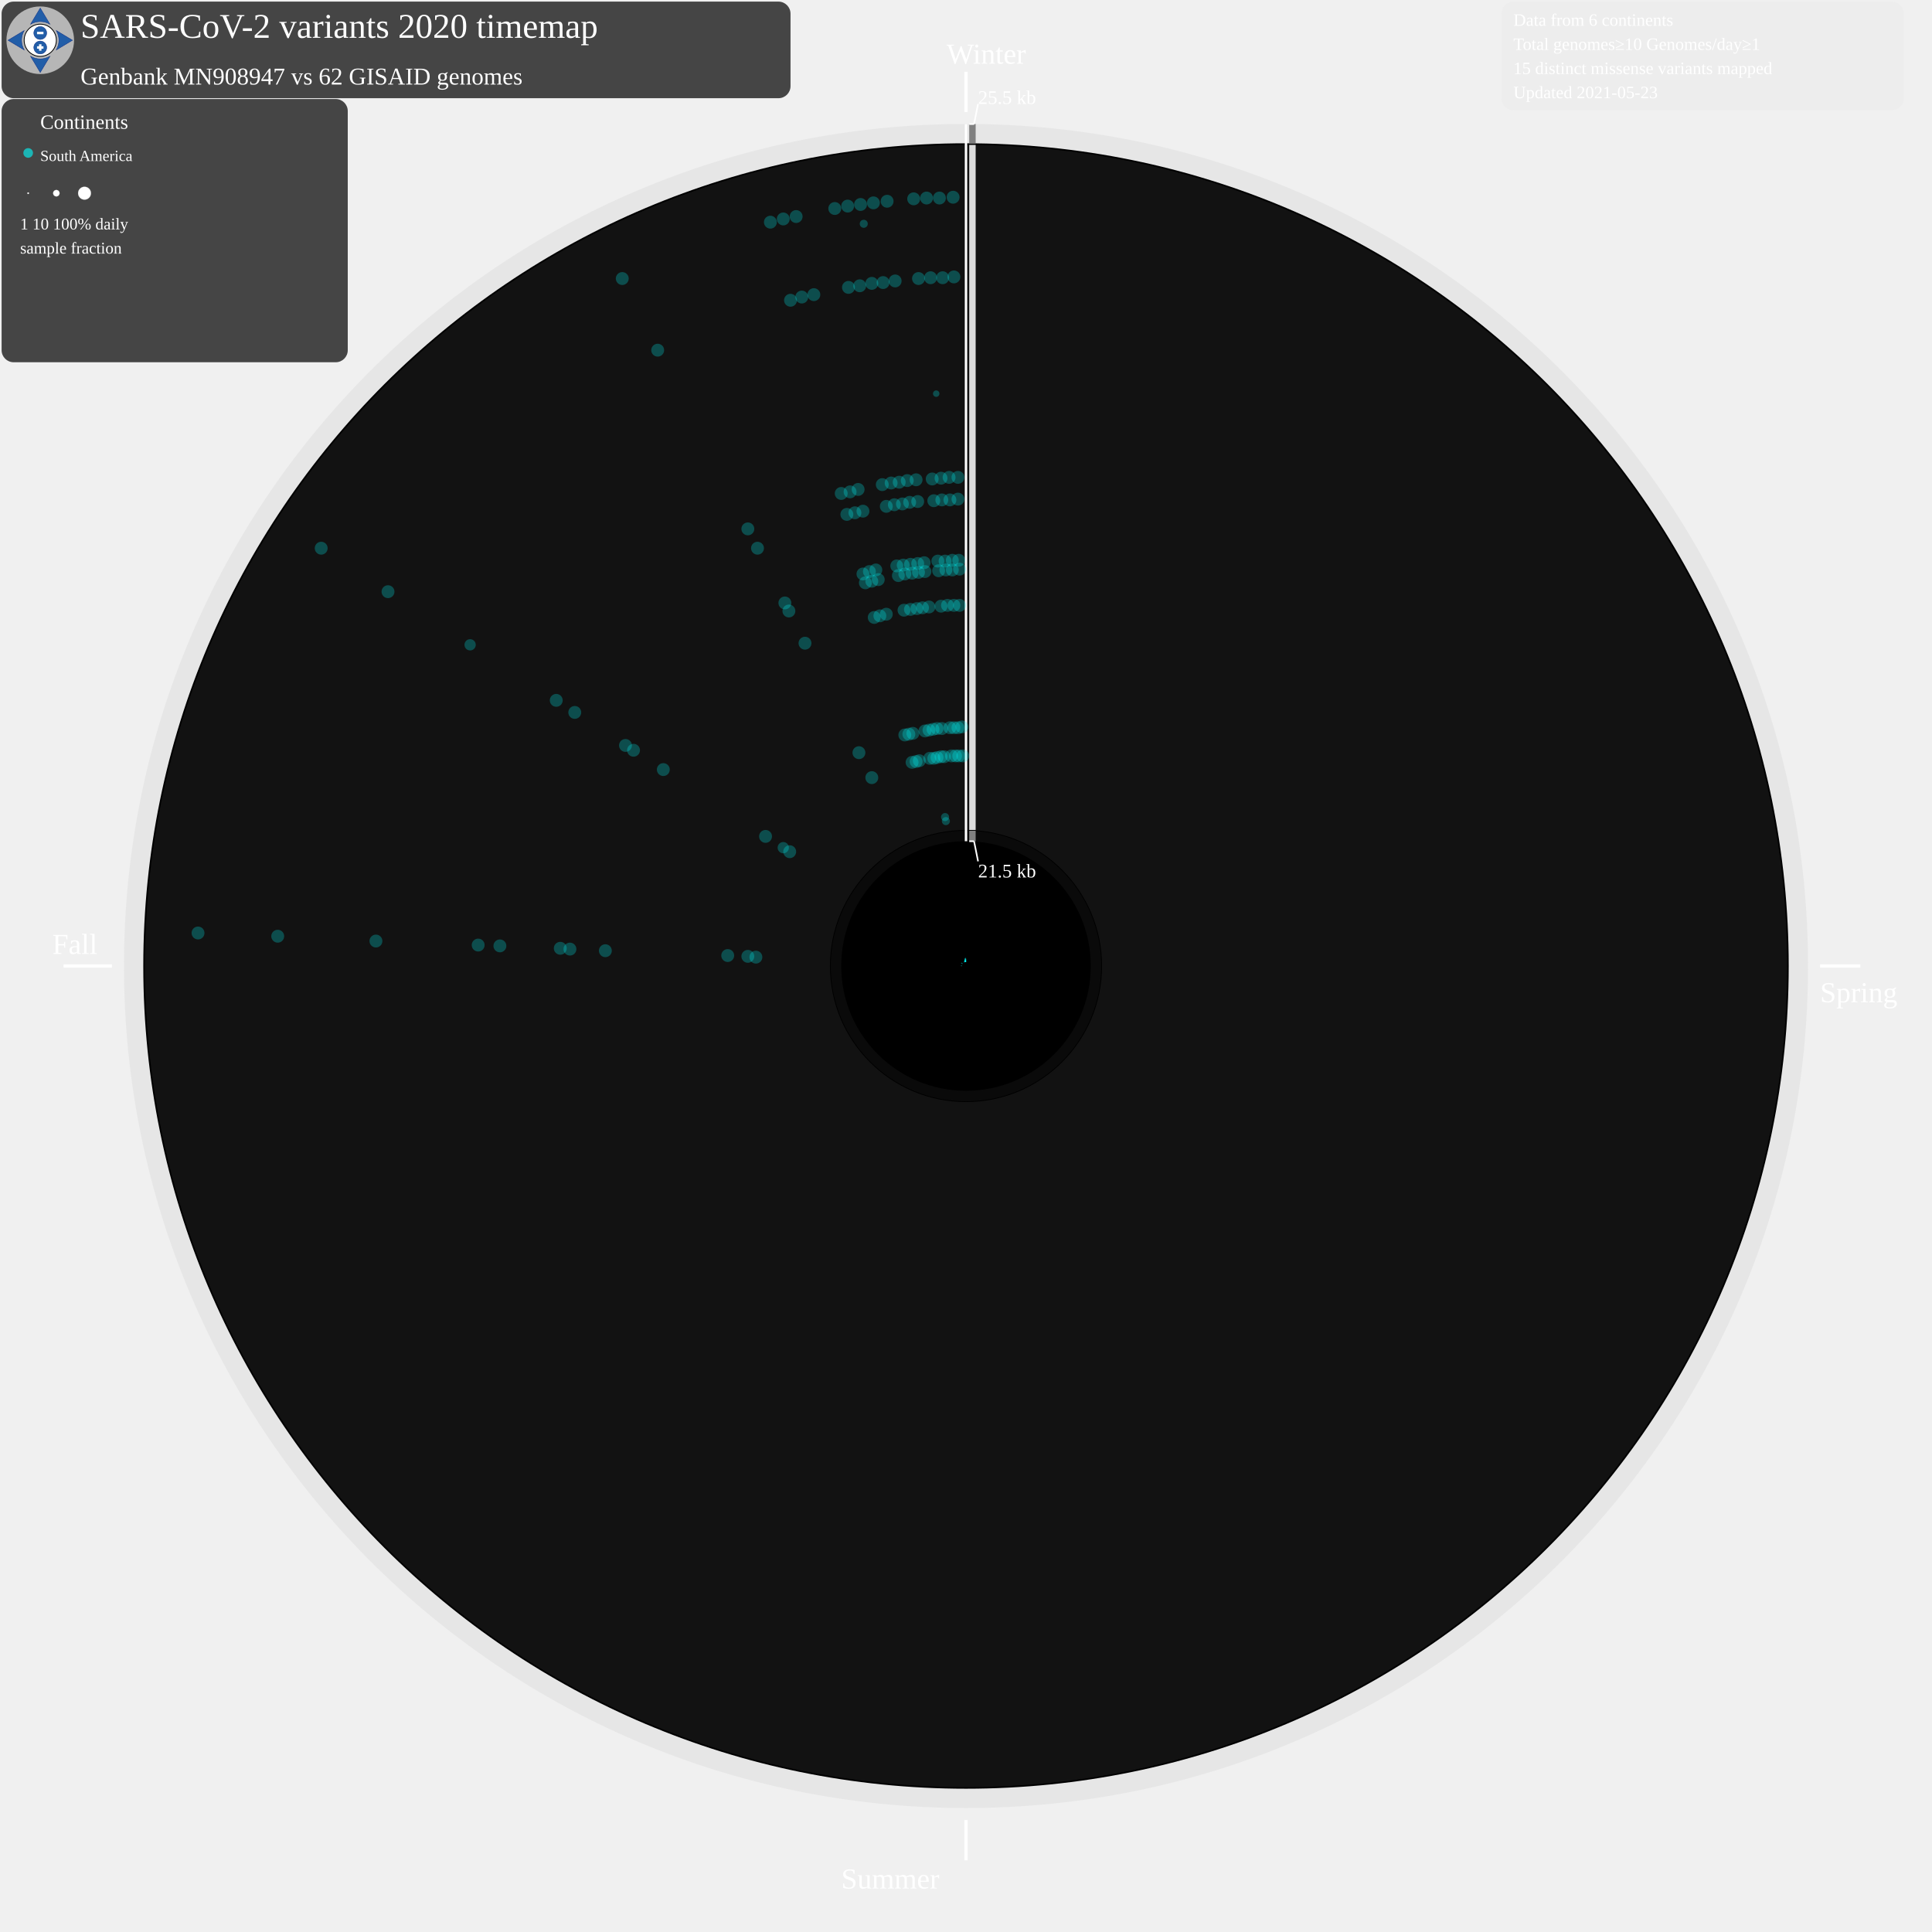
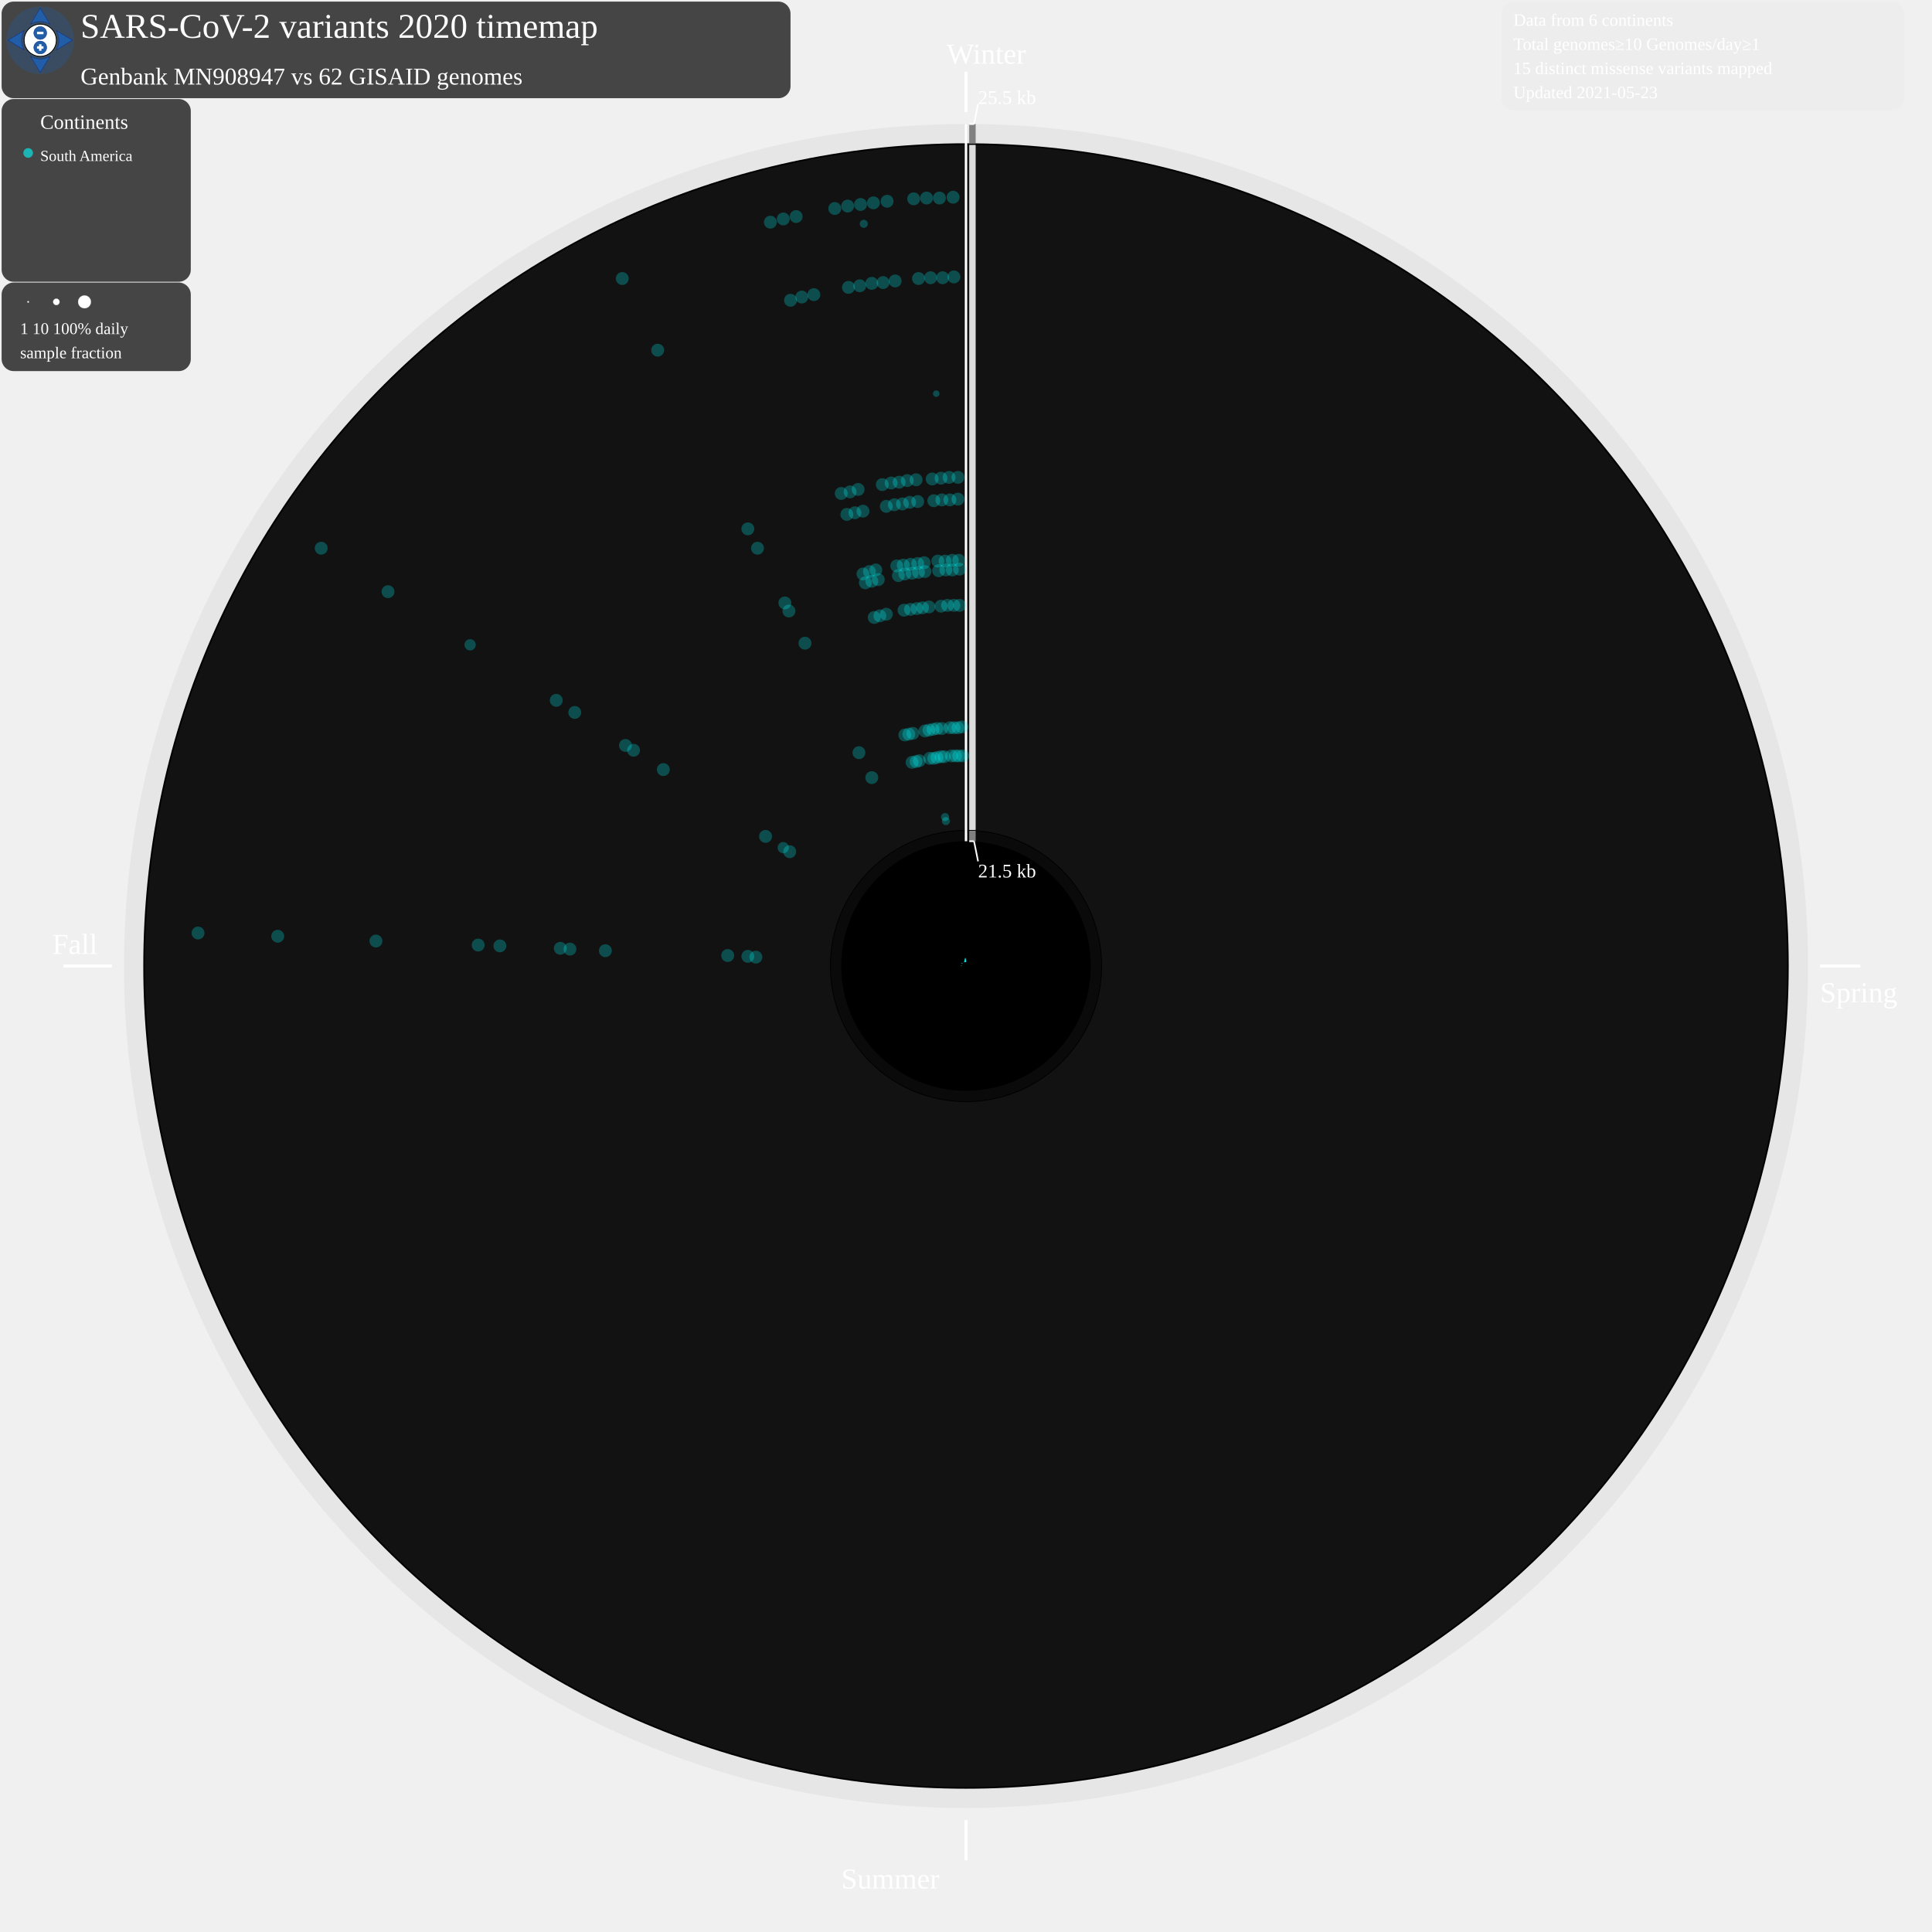
<svg xmlns="http://www.w3.org/2000/svg" width="2400" height="2400" style="background-color:black" viewBox="0 0 2400 2400" id="map-svg">
  <defs>
    <style type="text/css">
	.sb {
	stroke-width:0.8;
	stroke-opacity:50%;
	}
	.compass {
	fill: #fff;
	stroke: #000;
	stroke-width: 1;
	}
	.button {
	fill: #225EA8;
	stroke: #0C2C84;
	stroke-width: 0.5;
	stroke-miterlimit:6;
	stroke-linecap: round;
	}
	.button:hover {
	stroke-width: 1;
	}
	.plus-minus {
	fill: #fff;
	pointer-events: none;
	}
	.cv {
	stroke: none;
	fill-opacity:0.25;
	}
	a:link, a:visited {
	cursor: pointer;
	}
	a:hover, a:active {
	outline: dotted 2px yellow;
	}
	g:hover, g:active {
	outline: dotted 2px yellow;
	}
	.static {
	cursor: not-allowed;
	}
	.draggable, .draggable-group {
	cursor: pointer;
	}
	svg text {
	cursor: default;
	-webkit-user-select: none;
	-moz-user-select: none;
	-ms-user-select: none;
	user-select: none;
	}
	</style>
  </defs>
  <text font-size="3.6em" x="100" y="47" fill="white">SARS-CoV-2 variants 2020 timemap</text>
  <g id="matrix-group" transform="matrix(1 0 0 1 0 0)" class="draggable-group">
    <circle cx="1200" cy="1200" r="1046" style="fill:grey;stroke:black;stroke-width:0;fill-opacity:0.085;" />
    <circle cx="1200" cy="1200" r="1022" style="fill:black;stroke:black;stroke-width:0;fill-opacity:1;" />
    <circle cx="1200" cy="1200" r="1020" style="fill:gainsboro;stroke:black;stroke-width:0;fill-opacity:0.085;" />
    <circle cx="1200" cy="1200" r="169" style="fill:black;stroke:black;stroke-width:0;fill-opacity:1;" />
    <circle cx="1200" cy="1200" r="168" style="fill:grey;stroke:black;stroke-width:0;fill-opacity:0.085;" />
    <circle cx="1200" cy="1200" r="155" style="fill:black;stroke:black;stroke-width:0;fill-opacity:1;" />
    <line x1="1200" y1="89.131" x2="1200" y2="139.131" style="stroke:white;stroke-width:4" />
    <text font-size="3.0em" x="1176" y="79.131" fill="white">Winter</text>
    <line x1="2261" y1="1200" x2="2311" y2="1200" style="stroke:white;stroke-width:4" />
    <text font-size="3.0em" x="2261" y="1245" fill="white">Spring</text>
    <line x1="1200" y1="2261" x2="1200" y2="2311" style="stroke:white;stroke-width:4" />
    <text font-size="3.0em" x="1045" y="2346" fill="white">Summer</text>
    <line x1="139" y1="1200" x2="79" y2="1200" style="stroke:white;stroke-width:4" />
    <text font-size="3.0em" x="65" y="1185" fill="white">Fall</text>
    <g>
      <line x1="1208" y1="1045" x2="1208" y2="1032" style="stroke:grey;stroke-width:8" />
    </g>
    <g>
      <line x1="1208" y1="1031" x2="1208" y2="180" style="stroke:gainsboro;stroke-width:8" />
    </g>
    <g>
      <line x1="1208" y1="178" x2="1208" y2="154" style="stroke:grey;stroke-width:8" />
    </g>
    <line x1="1200" y1="154.131" x2="1200" y2="1045" style="stroke:white;stroke-width:3" />
    <line x1="1204" y1="154.131" x2="1210" y2="154.131" style="stroke:white;stroke-width:2" />
    <line x1="1210" y1="154.131" x2="1215" y2="129.131" style="stroke:white;stroke-width:2" />
    <line x1="1204" y1="1045" x2="1210" y2="1045" style="stroke:white;stroke-width:2" />
    <line x1="1210" y1="1045" x2="1215" y2="1070" style="stroke:white;stroke-width:2" />
    <text font-size="2.0em" x="1215" y="129.131" fill="white">25.5 kb</text>
    <text font-size="2.0em" x="1215" y="1090" fill="white">21.5 kb</text>
    <g>
      <line x1="1195.0" y1="1199.8" x2="1193.7" y2="1199.7" style="stroke:cyan;" class="sb" />
    </g>
    <g>
      <circle cx="939" cy="1189" r="8" style="fill:cyan;" class="cv" />
    </g>
    <g>
      <circle cx="929" cy="1188" r="8" style="fill:cyan;" class="cv" />
    </g>
    <g>
      <circle cx="904" cy="1187" r="8" style="fill:cyan;" class="cv" />
    </g>
    <g>
      <circle cx="752" cy="1181" r="8" style="fill:cyan;" class="cv" />
    </g>
    <g>
      <circle cx="708" cy="1179" r="8" style="fill:cyan;" class="cv" />
    </g>
    <g>
      <circle cx="696" cy="1178" r="8" style="fill:cyan;" class="cv" />
    </g>
    <g>
      <circle cx="621" cy="1175" r="8" style="fill:cyan;" class="cv" />
    </g>
    <g>
      <circle cx="594" cy="1174" r="8" style="fill:cyan;" class="cv" />
    </g>
    <g>
      <circle cx="467" cy="1169" r="8" style="fill:cyan;" class="cv" />
    </g>
    <g>
      <circle cx="345" cy="1163" r="8" style="fill:cyan;" class="cv" />
    </g>
    <g>
      <circle cx="246" cy="1159" r="8" style="fill:cyan;" class="cv" />
    </g>
    <g>
      <line x1="1195.8" y1="1197.3" x2="1194.0" y2="1196.1" style="stroke:cyan;" class="sb" />
    </g>
    <g>
      <circle cx="981" cy="1058" r="8" style="fill:cyan;" class="cv" />
    </g>
    <g>
      <circle cx="973" cy="1053" r="7" style="fill:cyan;" class="cv" />
    </g>
    <g>
      <circle cx="951" cy="1039" r="8" style="fill:cyan;" class="cv" />
    </g>
    <g>
      <circle cx="824" cy="956" r="8" style="fill:cyan;" class="cv" />
    </g>
    <g>
      <circle cx="787" cy="932" r="8" style="fill:cyan;" class="cv" />
    </g>
    <g>
      <circle cx="777" cy="926" r="8" style="fill:cyan;" class="cv" />
    </g>
    <g>
      <circle cx="714" cy="885" r="8" style="fill:cyan;" class="cv" />
    </g>
    <g>
      <circle cx="691" cy="870" r="8" style="fill:cyan;" class="cv" />
    </g>
    <g>
      <circle cx="584" cy="801" r="7" style="fill:cyan;" class="cv" />
    </g>
    <g>
      <circle cx="482" cy="735" r="8" style="fill:cyan;" class="cv" />
    </g>
    <g>
      <circle cx="399" cy="681" r="8" style="fill:cyan;" class="cv" />
    </g>
    <g>
      <line x1="1197.8" y1="1195.5" x2="1197.2" y2="1194.3" style="stroke:cyan;" class="sb" />
    </g>
    <g>
      <circle cx="1083" cy="966" r="8" style="fill:cyan;" class="cv" />
    </g>
    <g>
      <circle cx="1067" cy="935" r="8" style="fill:cyan;" class="cv" />
    </g>
    <g>
      <circle cx="1000" cy="799" r="8" style="fill:cyan;" class="cv" />
    </g>
    <g>
      <circle cx="980" cy="759" r="8" style="fill:cyan;" class="cv" />
    </g>
    <g>
      <circle cx="975" cy="749" r="8" style="fill:cyan;" class="cv" />
    </g>
    <g>
      <circle cx="941" cy="681" r="8" style="fill:cyan;" class="cv" />
    </g>
    <g>
      <circle cx="929" cy="657" r="8" style="fill:cyan;" class="cv" />
    </g>
    <g>
      <circle cx="817" cy="435" r="8" style="fill:cyan;" class="cv" />
    </g>
    <g>
      <circle cx="773" cy="346" r="8" style="fill:cyan;" class="cv" />
    </g>
    <g>
      <line x1="1198.7" y1="1195.2" x2="1198.4" y2="1193.9" style="stroke:cyan;" class="sb" />
    </g>
    <g>
      <circle cx="1133" cy="947" r="8" style="fill:cyan;" class="cv" />
    </g>
    <g>
      <circle cx="1124" cy="913" r="8" style="fill:cyan;" class="cv" />
    </g>
    <g>
      <circle cx="1086" cy="767" r="8" style="fill:cyan;" class="cv" />
    </g>
    <g>
      <circle cx="1075" cy="724" r="8" style="fill:cyan;" class="cv" />
    </g>
    <g>
      <circle cx="1072" cy="713" r="8" style="fill:cyan;" class="cv" />
    </g>
    <g>
      <circle cx="1052" cy="639" r="8" style="fill:cyan;" class="cv" />
    </g>
    <g>
      <circle cx="1045" cy="613" r="8" style="fill:cyan;" class="cv" />
    </g>
    <g>
      <circle cx="982" cy="373" r="8" style="fill:cyan;" class="cv" />
    </g>
    <g>
      <circle cx="957" cy="276" r="8" style="fill:cyan;" class="cv" />
    </g>
    <g>
      <line x1="1198.8" y1="1195.1" x2="1198.2" y2="1192.5" style="stroke:cyan;" class="sb" />
    </g>
    <g>
      <circle cx="1138" cy="946" r="8" style="fill:cyan;" class="cv" />
    </g>
    <g>
      <circle cx="1129" cy="912" r="8" style="fill:cyan;" class="cv" />
    </g>
    <g>
      <circle cx="1093" cy="765" r="8" style="fill:cyan;" class="cv" />
    </g>
    <g>
      <circle cx="1083" cy="722" r="8" style="fill:cyan;" class="cv" />
    </g>
    <g>
      <circle cx="1080" cy="710" r="8" style="fill:cyan;" class="cv" />
    </g>
    <g>
      <circle cx="1062" cy="637" r="8" style="fill:cyan;" class="cv" />
    </g>
    <g>
      <circle cx="1056" cy="611" r="8" style="fill:cyan;" class="cv" />
    </g>
    <g>
      <circle cx="996" cy="369" r="8" style="fill:cyan;" class="cv" />
    </g>
    <g>
      <circle cx="973" cy="272" r="8" style="fill:cyan;" class="cv" />
    </g>
    <g>
      <line x1="1198.9" y1="1195.1" x2="1198.3" y2="1192.5" style="stroke:cyan;" class="sb" />
    </g>
    <g>
      <circle cx="1142" cy="945" r="8" style="fill:cyan;" class="cv" />
    </g>
    <g>
      <circle cx="1134" cy="911" r="8" style="fill:cyan;" class="cv" />
    </g>
    <g>
      <circle cx="1101" cy="763" r="8" style="fill:cyan;" class="cv" />
    </g>
    <g>
      <circle cx="1091" cy="720" r="8" style="fill:cyan;" class="cv" />
    </g>
    <g>
      <circle cx="1088" cy="708" r="8" style="fill:cyan;" class="cv" />
    </g>
    <g>
      <circle cx="1072" cy="635" r="8" style="fill:cyan;" class="cv" />
    </g>
    <g>
      <circle cx="1066" cy="608" r="8" style="fill:cyan;" class="cv" />
    </g>
    <g>
      <circle cx="1011" cy="366" r="8" style="fill:cyan;" class="cv" />
    </g>
    <g>
      <circle cx="989" cy="269" r="8" style="fill:cyan;" class="cv" />
    </g>
    <g>
      <line x1="1199.1" y1="1195.1" x2="1198.5" y2="1191.1" style="stroke:cyan;" class="sb" />
    </g>
    <g>
      <circle cx="1155" cy="942" r="8" style="fill:cyan;" class="cv" />
    </g>
    <g>
      <circle cx="1149" cy="908" r="8" style="fill:cyan;" class="cv" />
    </g>
    <g>
      <circle cx="1123" cy="758" r="8" style="fill:cyan;" class="cv" />
    </g>
    <g>
      <circle cx="1116" cy="715" r="8" style="fill:cyan;" class="cv" />
    </g>
    <g>
      <circle cx="1114" cy="703" r="8" style="fill:cyan;" class="cv" />
    </g>
    <g>
      <circle cx="1101" cy="629" r="8" style="fill:cyan;" class="cv" />
    </g>
    <g>
      <circle cx="1096" cy="602" r="8" style="fill:cyan;" class="cv" />
    </g>
    <g>
      <circle cx="1054" cy="357" r="8" style="fill:cyan;" class="cv" />
    </g>
    <g>
      <circle cx="1037" cy="259" r="8" style="fill:cyan;" class="cv" />
    </g>
    <g>
      <line x1="1199.2" y1="1195.1" x2="1198.8" y2="1192.4" style="stroke:cyan;" class="sb" />
    </g>
    <g>
      <circle cx="1160" cy="942" r="8" style="fill:cyan;" class="cv" />
    </g>
    <g>
      <circle cx="1154" cy="907" r="8" style="fill:cyan;" class="cv" />
    </g>
    <g>
      <circle cx="1131" cy="757" r="8" style="fill:cyan;" class="cv" />
    </g>
    <g>
      <circle cx="1124" cy="713" r="8" style="fill:cyan;" class="cv" />
    </g>
    <g>
      <circle cx="1122" cy="702" r="8" style="fill:cyan;" class="cv" />
    </g>
    <g>
      <circle cx="1111" cy="627" r="8" style="fill:cyan;" class="cv" />
    </g>
    <g>
      <circle cx="1107" cy="600" r="8" style="fill:cyan;" class="cv" />
    </g>
    <g>
      <circle cx="1068" cy="355" r="8" style="fill:cyan;" class="cv" />
    </g>
    <g>
      <circle cx="1053" cy="256" r="8" style="fill:cyan;" class="cv" />
    </g>
    <g>
      <line x1="1199.3" y1="1195.0" x2="1198.7" y2="1190.2" style="stroke:cyan;" class="sb" />
    </g>
    <g>
      <circle cx="1175" cy="1020" r="5" style="fill:cyan;" class="cv" />
    </g>
    <g>
      <circle cx="1174" cy="1015" r="5" style="fill:cyan;" class="cv" />
    </g>
    <g>
      <circle cx="1164" cy="941" r="8" style="fill:cyan;" class="cv" />
    </g>
    <g>
      <circle cx="1159" cy="906" r="8" style="fill:cyan;" class="cv" />
    </g>
    <g>
      <circle cx="1139" cy="756" r="8" style="fill:cyan;" class="cv" />
    </g>
    <g>
      <circle cx="1133" cy="712" r="8" style="fill:cyan;" class="cv" />
    </g>
    <g>
      <circle cx="1131" cy="701" r="8" style="fill:cyan;" class="cv" />
    </g>
    <g>
      <circle cx="1121" cy="626" r="8" style="fill:cyan;" class="cv" />
    </g>
    <g>
      <circle cx="1117" cy="599" r="8" style="fill:cyan;" class="cv" />
    </g>
    <g>
      <circle cx="1083" cy="352" r="8" style="fill:cyan;" class="cv" />
    </g>
    <g>
      <circle cx="1073" cy="278" r="5" style="fill:cyan;" class="cv" />
    </g>
    <g>
      <circle cx="1069" cy="254" r="8" style="fill:cyan;" class="cv" />
    </g>
    <g>
      <line x1="1199.4" y1="1195.0" x2="1199.2" y2="1193.7" style="stroke:cyan;" class="sb" />
    </g>
    <g>
      <circle cx="1169" cy="940" r="8" style="fill:cyan;" class="cv" />
    </g>
    <g>
      <circle cx="1164" cy="905" r="8" style="fill:cyan;" class="cv" />
    </g>
    <g>
      <circle cx="1146" cy="755" r="8" style="fill:cyan;" class="cv" />
    </g>
    <g>
      <circle cx="1141" cy="711" r="8" style="fill:cyan;" class="cv" />
    </g>
    <g>
      <circle cx="1140" cy="700" r="8" style="fill:cyan;" class="cv" />
    </g>
    <g>
      <circle cx="1130" cy="624" r="8" style="fill:cyan;" class="cv" />
    </g>
    <g>
      <circle cx="1127" cy="597" r="8" style="fill:cyan;" class="cv" />
    </g>
    <g>
      <circle cx="1097" cy="351" r="8" style="fill:cyan;" class="cv" />
    </g>
    <g>
      <circle cx="1085" cy="252" r="8" style="fill:cyan;" class="cv" />
    </g>
    <g>
      <line x1="1199.5" y1="1195.0" x2="1199.3" y2="1193.7" style="stroke:cyan;" class="sb" />
    </g>
    <g>
      <circle cx="1173" cy="940" r="8" style="fill:cyan;" class="cv" />
    </g>
    <g>
      <circle cx="1170" cy="905" r="8" style="fill:cyan;" class="cv" />
    </g>
    <g>
      <circle cx="1154" cy="754" r="8" style="fill:cyan;" class="cv" />
    </g>
    <g>
      <circle cx="1149" cy="710" r="8" style="fill:cyan;" class="cv" />
    </g>
    <g>
      <circle cx="1148" cy="699" r="8" style="fill:cyan;" class="cv" />
    </g>
    <g>
      <circle cx="1140" cy="623" r="8" style="fill:cyan;" class="cv" />
    </g>
    <g>
      <circle cx="1138" cy="596" r="8" style="fill:cyan;" class="cv" />
    </g>
    <g>
      <circle cx="1112" cy="349" r="8" style="fill:cyan;" class="cv" />
    </g>
    <g>
      <circle cx="1102" cy="250" r="8" style="fill:cyan;" class="cv" />
    </g>
    <g>
      <line x1="1199.7" y1="1195.0" x2="1199.5" y2="1192.9" style="stroke:cyan;" class="sb" />
    </g>
    <g>
      <circle cx="1182" cy="939" r="8" style="fill:cyan;" class="cv" />
    </g>
    <g>
      <circle cx="1180" cy="904" r="8" style="fill:cyan;" class="cv" />
    </g>
    <g>
      <circle cx="1169" cy="753" r="8" style="fill:cyan;" class="cv" />
    </g>
    <g>
      <circle cx="1166" cy="709" r="8" style="fill:cyan;" class="cv" />
    </g>
    <g>
      <circle cx="1165" cy="697" r="8" style="fill:cyan;" class="cv" />
    </g>
    <g>
      <circle cx="1160" cy="622" r="8" style="fill:cyan;" class="cv" />
    </g>
    <g>
      <circle cx="1158" cy="595" r="8" style="fill:cyan;" class="cv" />
    </g>
    <g>
      <circle cx="1141" cy="346" r="8" style="fill:cyan;" class="cv" />
    </g>
    <g>
      <circle cx="1135" cy="247" r="8" style="fill:cyan;" class="cv" />
    </g>
    <g>
      <line x1="1199.7" y1="1195.0" x2="1199.5" y2="1189.9" style="stroke:cyan;" class="sb" />
    </g>
    <g>
      <circle cx="1187" cy="939" r="8" style="fill:cyan;" class="cv" />
    </g>
    <g>
      <circle cx="1185" cy="904" r="8" style="fill:cyan;" class="cv" />
    </g>
    <g>
      <circle cx="1177" cy="752" r="8" style="fill:cyan;" class="cv" />
    </g>
    <g>
      <circle cx="1175" cy="708" r="8" style="fill:cyan;" class="cv" />
    </g>
    <g>
      <circle cx="1174" cy="697" r="8" style="fill:cyan;" class="cv" />
    </g>
    <g>
      <circle cx="1170" cy="621" r="8" style="fill:cyan;" class="cv" />
    </g>
    <g>
      <circle cx="1169" cy="594" r="8" style="fill:cyan;" class="cv" />
    </g>
    <g>
      <circle cx="1163" cy="489" r="4" style="fill:cyan;" class="cv" />
    </g>
    <g>
      <circle cx="1156" cy="345" r="8" style="fill:cyan;" class="cv" />
    </g>
    <g>
      <circle cx="1151" cy="246" r="8" style="fill:cyan;" class="cv" />
    </g>
    <g>
      <line x1="1199.8" y1="1195.0" x2="1199.7" y2="1191.2" style="stroke:cyan;" class="sb" />
    </g>
    <g>
      <circle cx="1191" cy="939" r="8" style="fill:cyan;" class="cv" />
    </g>
    <g>
      <circle cx="1190" cy="904" r="8" style="fill:cyan;" class="cv" />
    </g>
    <g>
      <circle cx="1185" cy="752" r="8" style="fill:cyan;" class="cv" />
    </g>
    <g>
      <circle cx="1183" cy="708" r="8" style="fill:cyan;" class="cv" />
    </g>
    <g>
      <circle cx="1183" cy="696" r="8" style="fill:cyan;" class="cv" />
    </g>
    <g>
      <circle cx="1180" cy="621" r="8" style="fill:cyan;" class="cv" />
    </g>
    <g>
      <circle cx="1179" cy="593" r="8" style="fill:cyan;" class="cv" />
    </g>
    <g>
      <circle cx="1171" cy="345" r="8" style="fill:cyan;" class="cv" />
    </g>
    <g>
      <circle cx="1167" cy="246" r="8" style="fill:cyan;" class="cv" />
    </g>
    <g>
      <line x1="1199.9" y1="1195.0" x2="1199.8" y2="1190.9" style="stroke:cyan;" class="sb" />
    </g>
    <g>
      <circle cx="1196" cy="939" r="8" style="fill:cyan;" class="cv" />
    </g>
    <g>
      <circle cx="1195" cy="903" r="8" style="fill:cyan;" class="cv" />
    </g>
    <g>
      <circle cx="1192" cy="752" r="8" style="fill:cyan;" class="cv" />
    </g>
    <g>
      <circle cx="1192" cy="707" r="8" style="fill:cyan;" class="cv" />
    </g>
    <g>
      <circle cx="1191" cy="696" r="8" style="fill:cyan;" class="cv" />
    </g>
    <g>
      <circle cx="1190" cy="620" r="8" style="fill:cyan;" class="cv" />
    </g>
    <g>
      <circle cx="1190" cy="593" r="8" style="fill:cyan;" class="cv" />
    </g>
    <g>
      <circle cx="1185" cy="344" r="8" style="fill:cyan;" class="cv" />
    </g>
    <g>
      <circle cx="1184" cy="245" r="8" style="fill:cyan;" class="cv" />
    </g>
  </g>
  <rect x="2" y="2" width="980" height="120" rx="15" style="fill:#1B1B1B;stroke-width:0;fill-opacity:0.8;" />
  <a href="https://bcgsc.github.io/SARS2/">
    <text font-size="3.6em" x="100" y="47" fill="white">SARS-CoV-2 variants 2020 timemap</text>
  </a>
  <text font-size="2.5em" x="100" y="105" fill="white">Genbank MN908947 vs 62 GISAID genomes</text>
-   <circle cx="50" cy="50" r="42" fill="gainsboro" opacity="0.75" />
+   <circle cx="50" cy="50" r="42" fill="#225EA8" opacity="0.3" />
  <path class="button" d="M50 10 l12   20 a40, 70 0 0,0 -24,  0z" />
  <path class="button" d="M10 50 l20  -12 a70, 40 0 0,0   0, 24z" />
  <path class="button" d="M50 90 l12  -20 a40, 70 0 0,1 -24,  0z" />
  <path class="button" d="M90 50 l-20 -12 a70, 40 0 0,1   0, 24z" />
  <circle class="compass" cx="50" cy="50" r="20" />
  <circle class="button" cx="50" cy="41" r="8" />
  <circle class="button" cx="50" cy="59" r="8" />
  <rect class="plus-minus" x="46" y="39.5" width="8" height="3" />
  <rect class="plus-minus" x="46" y="57.5" width="8" height="3" />
  <rect class="plus-minus" x="48.5" y="55" width="3" height="8" />
-   <rect x="2" y="123" width="430" height="327" rx="15" style="fill:#1B1B1B;stroke-width:0;fill-opacity:0.8;" />
+   <rect x="2" y="123" width="235" height="227" rx="15" style="fill:#1B1B1B;stroke-width:0;fill-opacity:0.8;" />
+   <rect x="2" y="351" width="235" height="110" rx="15" style="fill:#1B1B1B;stroke-width:0;fill-opacity:0.8;" />
  <text font-size="2.1em" x="50" y="160" fill="white">Continents</text>
  <circle cx="35" cy="190" r="6" style="fill:cyan;stroke:black;stroke-width:0;fill-opacity:0.6;" />
  <text font-size="1.6em" x="50" y="200" fill="white">South America</text>
-   <circle cx="35" cy="240" r="1" style="fill:white;stroke:lightgrey;stroke-width:0.2;" />
-   <circle cx="70" cy="240" r="4" style="fill:white;stroke:lightgrey;stroke-width:0.2;" />
-   <circle cx="105" cy="240" r="8" style="fill:white;stroke:lightgrey;stroke-width:0.2;" />
-   <text font-size="1.7em" x="25" y="285" fill="white">1      10        100% daily</text>
-   <text font-size="1.7em" x="25" y="315" fill="white">sample fraction</text>
+   <circle cx="35" cy="375" r="1" style="fill:white;stroke:lightgrey;stroke-width:0.2;" />
+   <circle cx="70" cy="375" r="4" style="fill:white;stroke:lightgrey;stroke-width:0.2;" />
+   <circle cx="105" cy="375" r="8" style="fill:white;stroke:lightgrey;stroke-width:0.2;" />
+   <text font-size="1.7em" x="25" y="415" fill="white">1      10        100% daily</text>
+   <text font-size="1.7em" x="25" y="445" fill="white">sample fraction</text>
  <rect x="1865" y="2" width="500" height="135" rx="15" style="fill:gainsboro;stroke-width:0;fill-opacity:0.15;" />
  <text font-size="1.8em" x="1880" y="32" fill="white">Data from 6 continents</text>
  <text font-size="1.8em" x="1880" y="62" fill="white">Total genomes≥10  Genomes/day≥1</text>
  <text font-size="1.8em" x="1880" y="92" fill="white">15 distinct missense variants mapped</text>
  <text font-size="1.8em" x="1880" y="122" fill="white">Updated 2021-05-23</text>
</svg>
